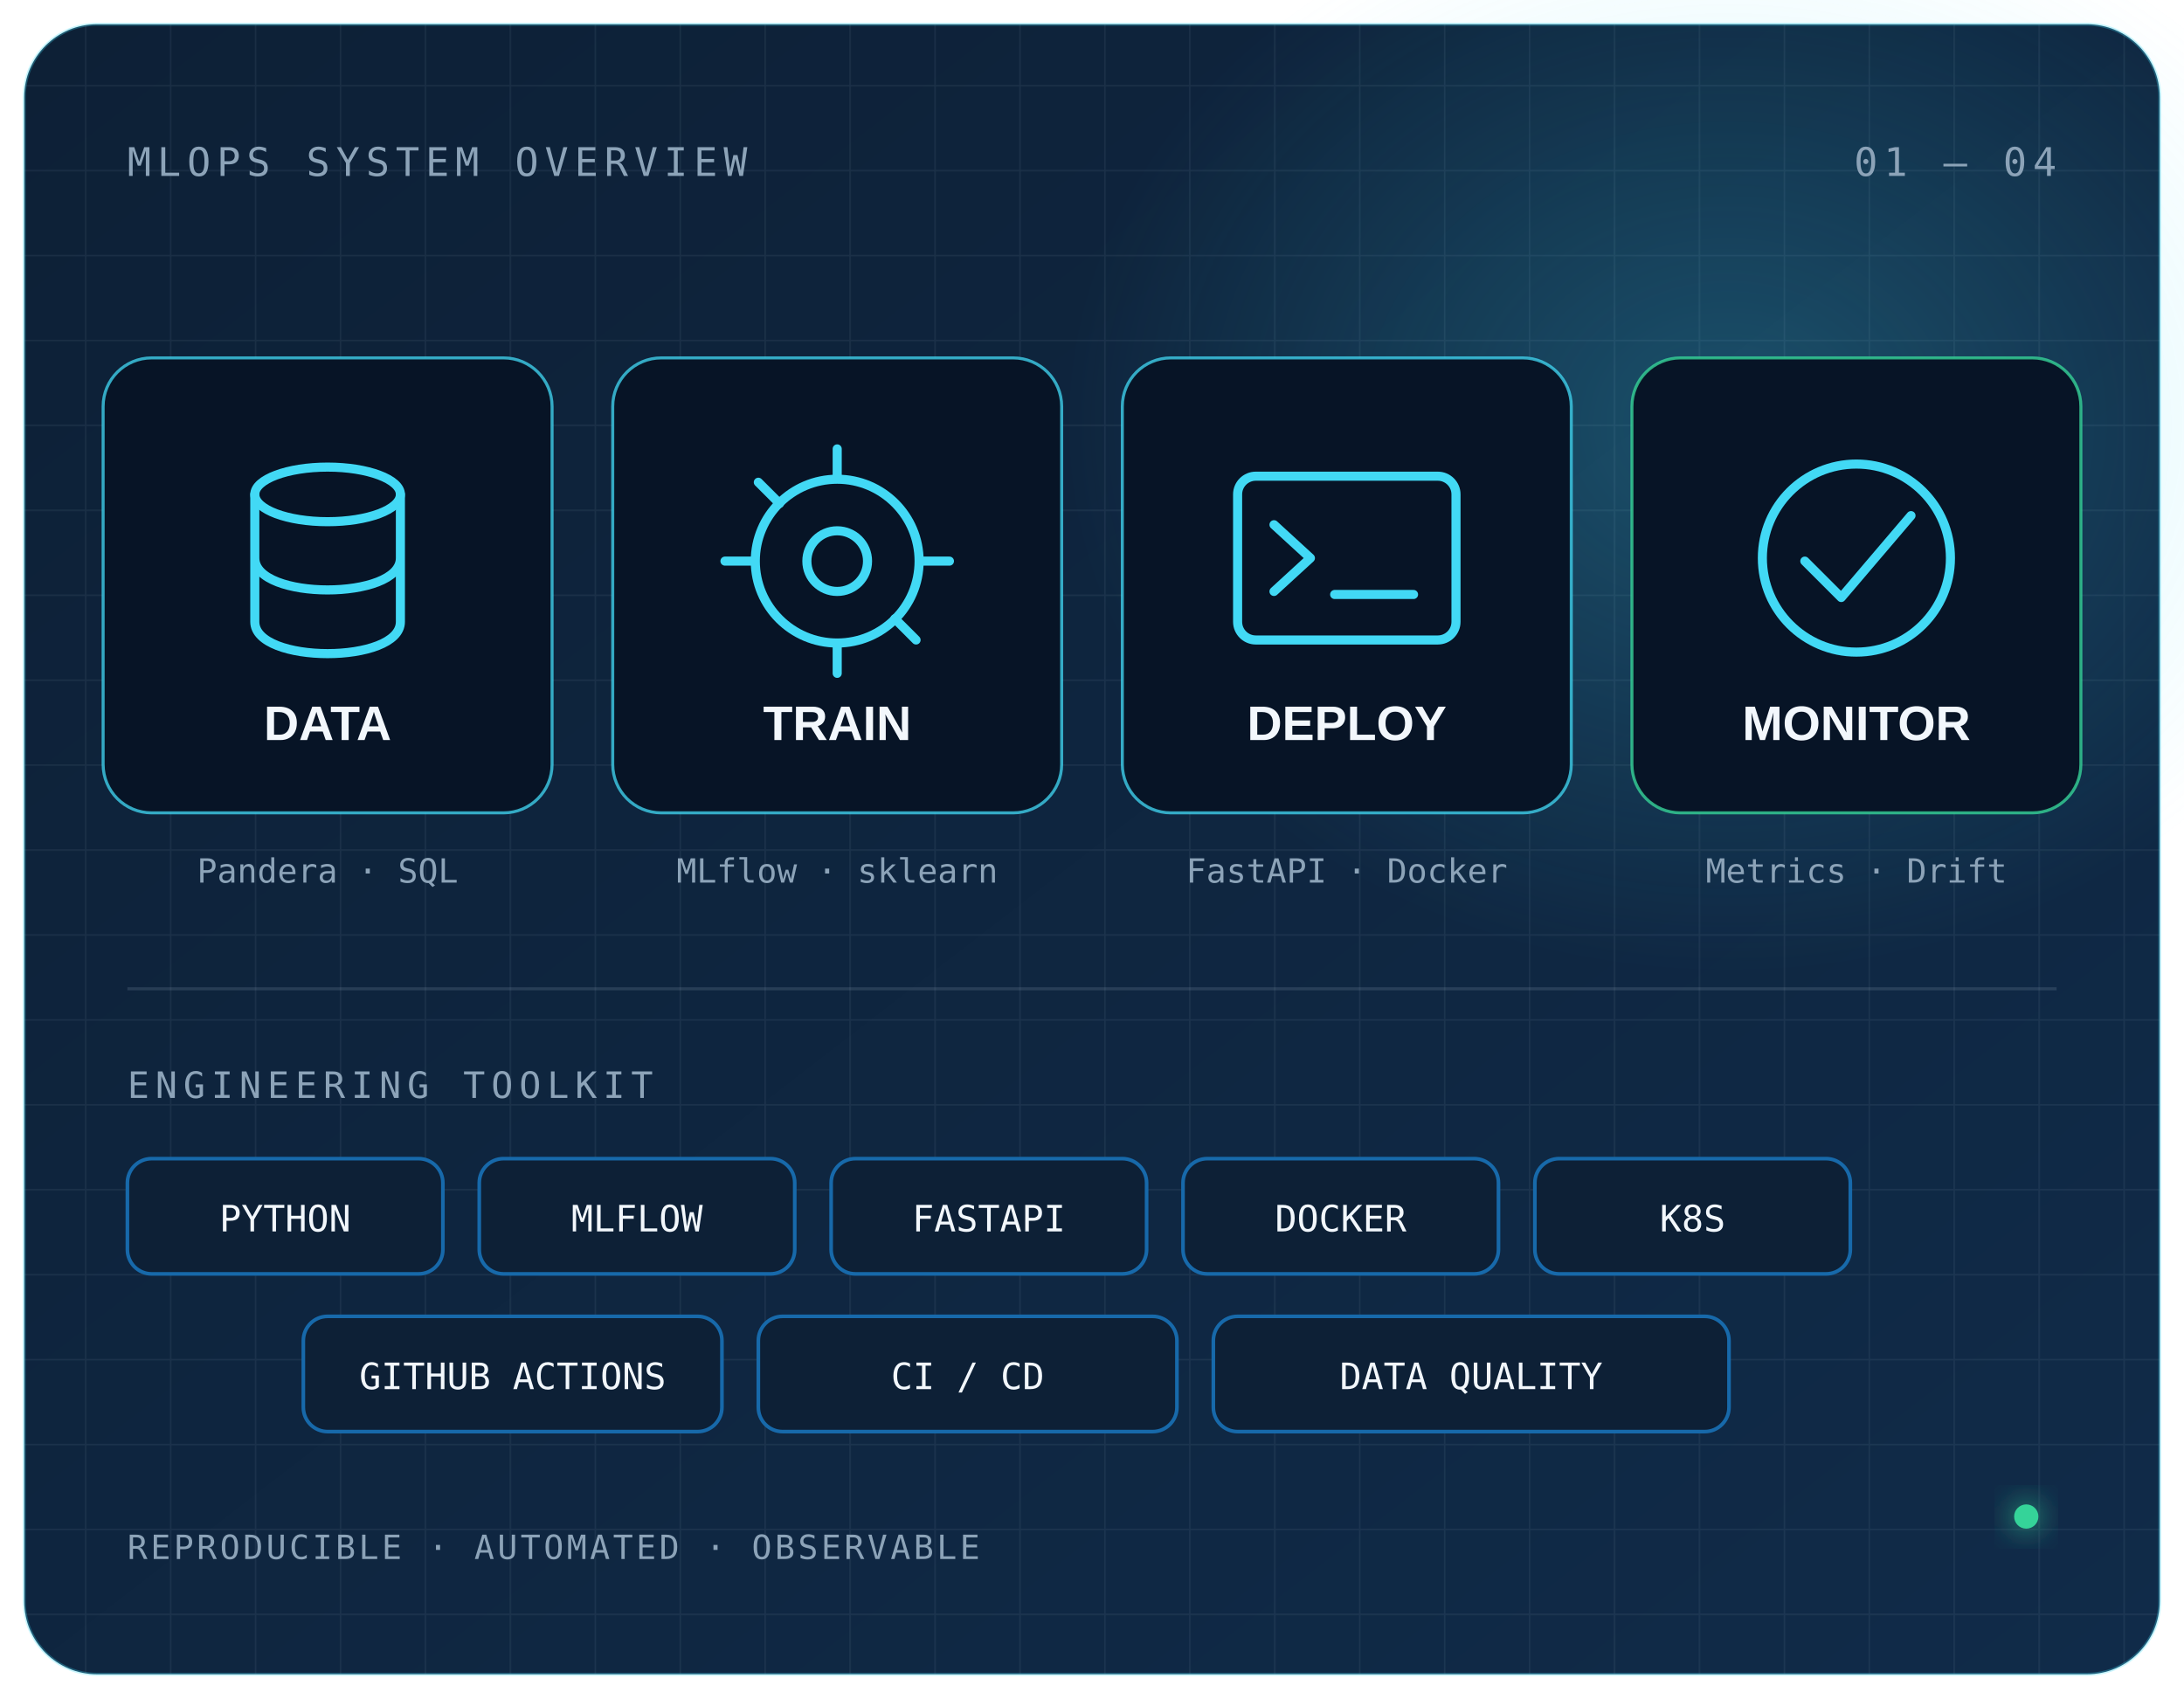
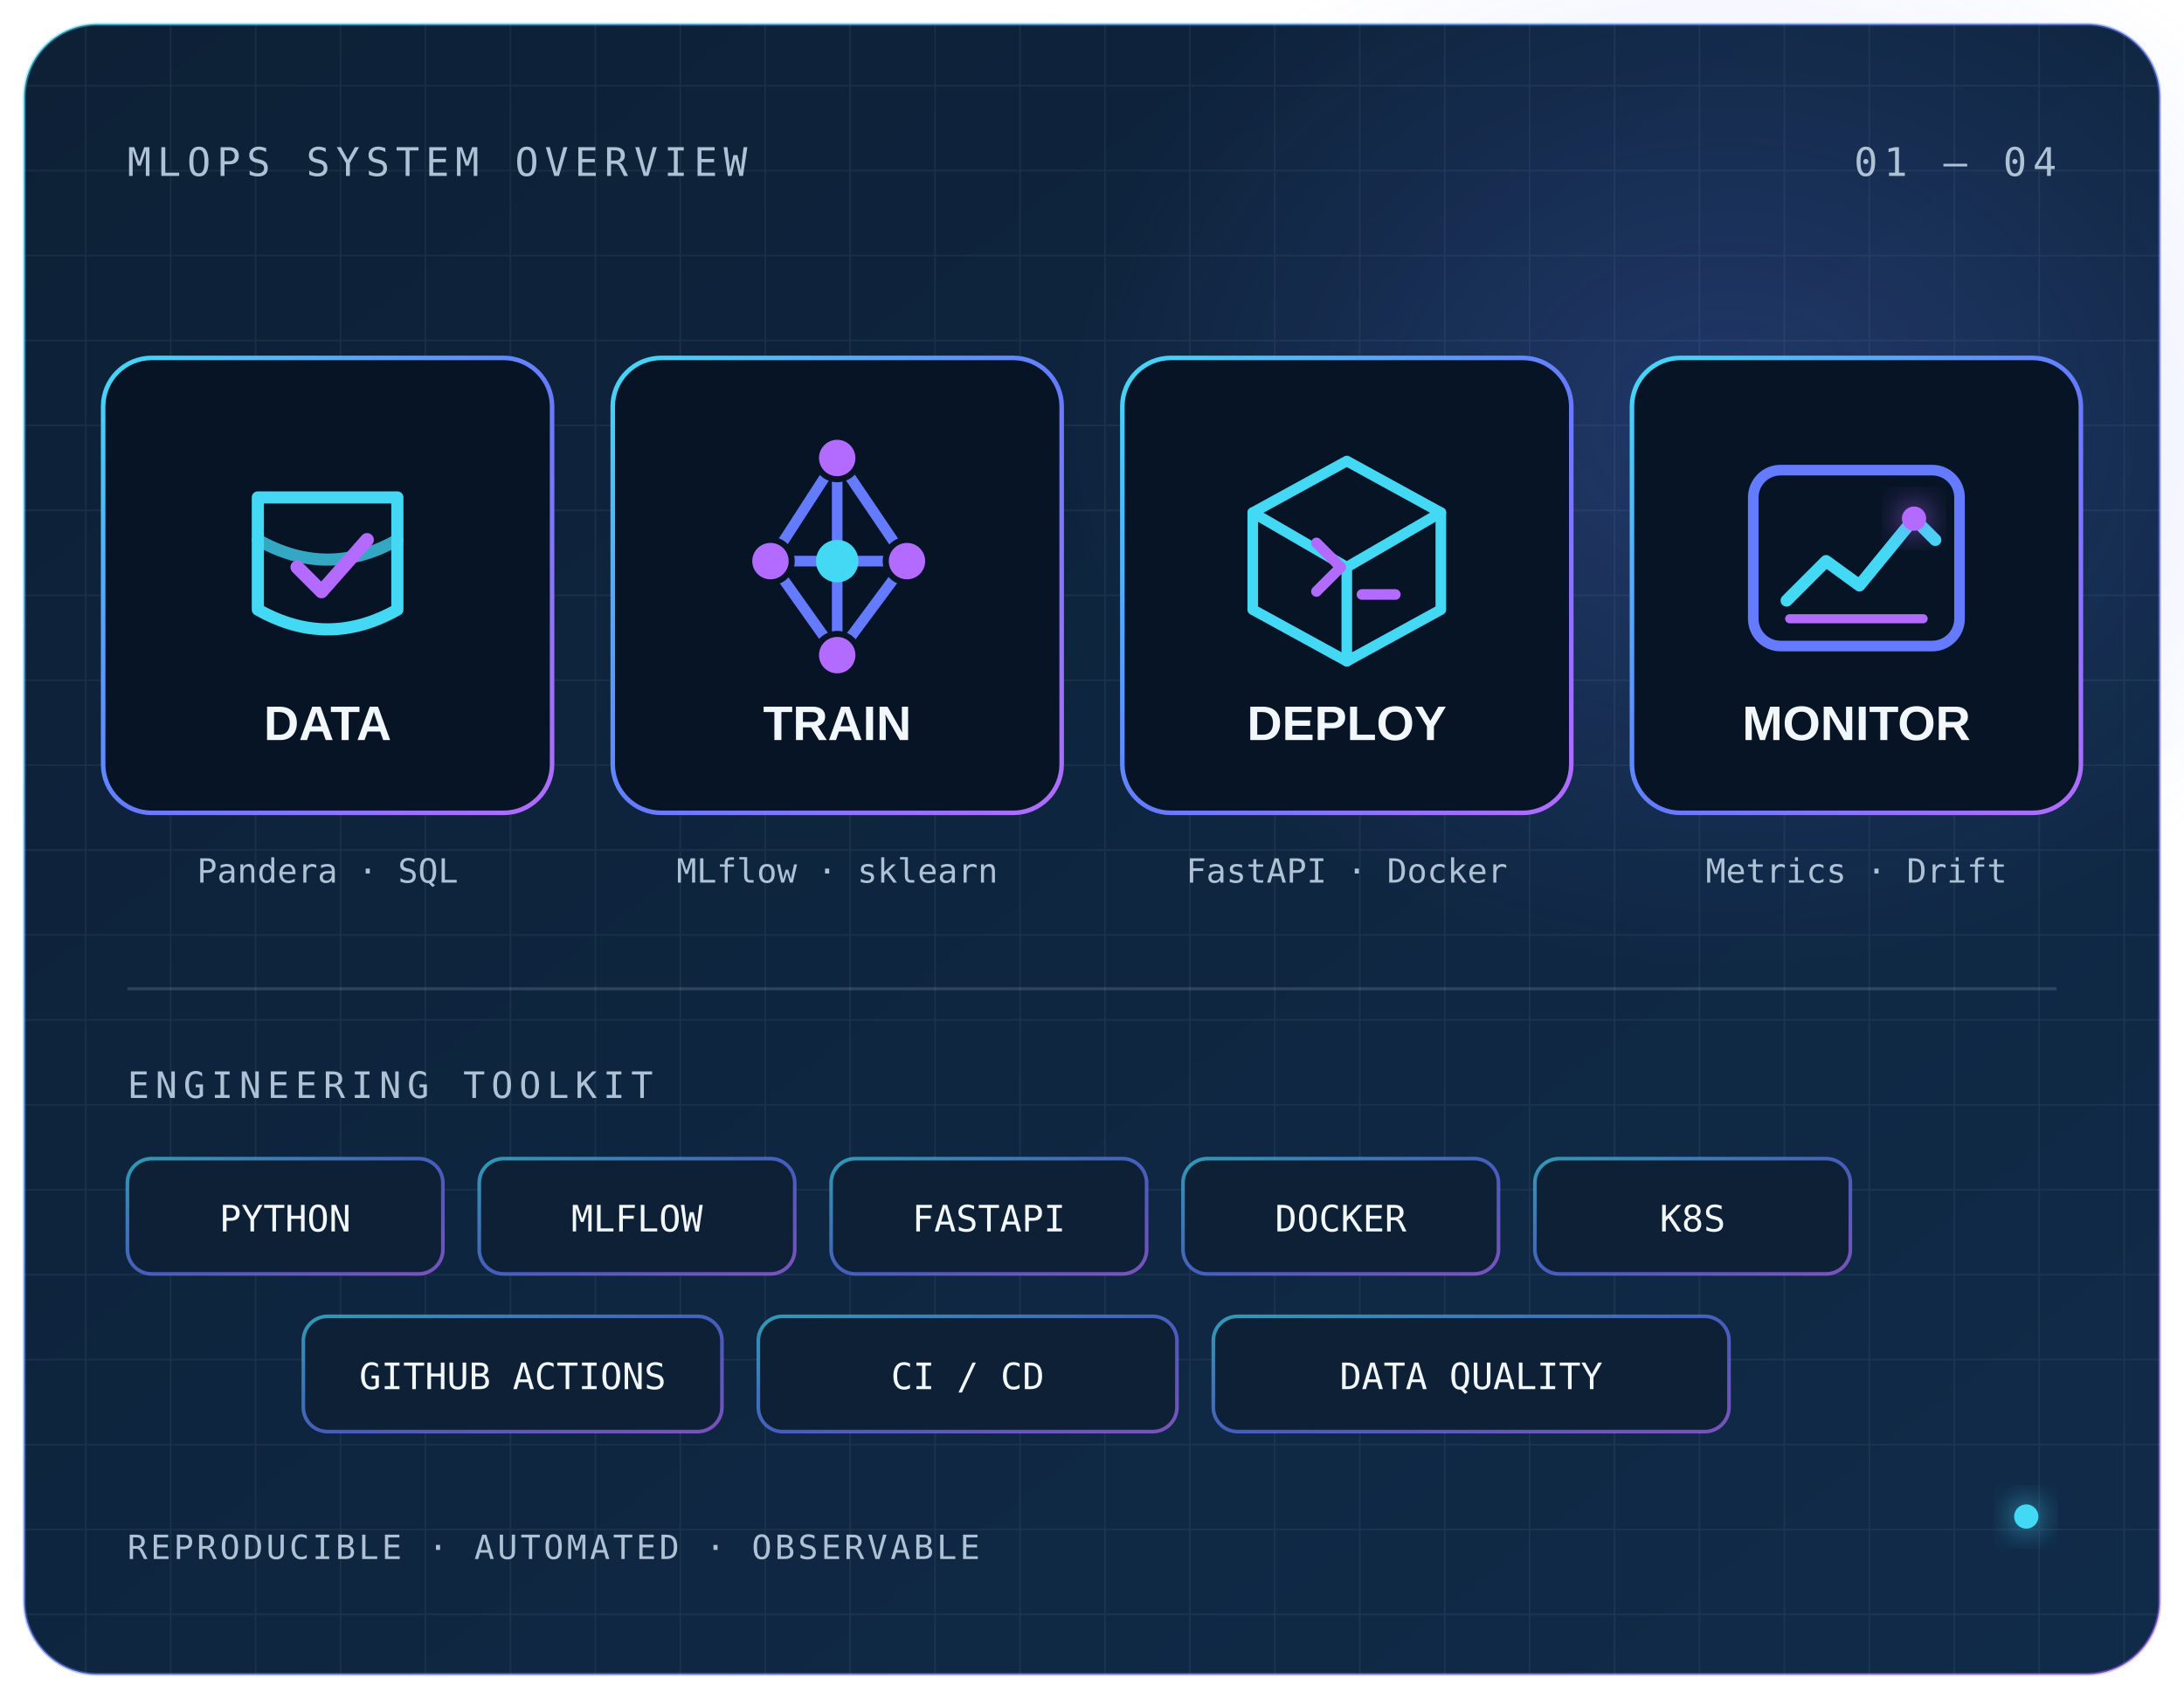
<svg xmlns="http://www.w3.org/2000/svg" width="720" height="560" viewBox="0 0 720 560" role="img" aria-labelledby="title desc">
  <defs>
    <linearGradient id="panel" x1="0" y1="0" x2="1" y2="1">
      <stop stop-color="#0D2036" />
      <stop offset="1" stop-color="#102B49" />
    </linearGradient>
-     <linearGradient id="line" x1="0" y1="0" x2="1" y2="0">
-       <stop stop-color="#42D9F5" />
-       <stop offset="1" stop-color="#1769AA" />
+     <linearGradient id="brand" x1="0" y1="0" x2="1" y2="1">
+       <stop stop-color="#43D9F5" />
+       <stop offset=".52" stop-color="#647BFF" />
+       <stop offset="1" stop-color="#B36BFF" />
    </linearGradient>
    <radialGradient id="halo">
-       <stop stop-color="#42D9F5" stop-opacity=".24" />
-       <stop offset="1" stop-color="#42D9F5" stop-opacity="0" />
+       <stop stop-color="#647BFF" stop-opacity=".22" />
+       <stop offset="1" stop-color="#647BFF" stop-opacity="0" />
    </radialGradient>
    <pattern id="grid" width="28" height="28" patternUnits="userSpaceOnUse">
      <path d="M28 0H0V28" fill="none" stroke="#8CA3B8" stroke-opacity=".1" />
    </pattern>
    <filter id="glow" x="-80%" y="-80%" width="260%" height="260%">
      <feGaussianBlur stdDeviation="5" result="b" />
      <feMerge>
        <feMergeNode in="b" />
        <feMergeNode in="SourceGraphic" />
      </feMerge>
    </filter>
  </defs>
-   <rect x="8" y="8" width="704" height="544" rx="24" fill="url(#panel)" stroke="#42D9F5" stroke-opacity=".3" />
+   <rect x="8" y="8" width="704" height="544" rx="24" fill="url(#panel)" stroke="url(#brand)" stroke-opacity=".48" />
  <rect x="8" y="8" width="704" height="544" rx="24" fill="url(#grid)" />
  <ellipse cx="570" cy="140" rx="220" ry="180" fill="url(#halo)" />
-   <g fill="#8CA3B8" font-family="DM Mono,monospace" font-size="13" letter-spacing="2">
+   <g fill="#AFC2D5" font-family="DM Mono,monospace" font-size="13" letter-spacing="2">
    <text x="42" y="58">MLOPS SYSTEM OVERVIEW</text>
    <text x="678" y="58" text-anchor="end">01 — 04</text>
  </g>
-   <path d="M82 190H638" stroke="url(#line)" stroke-width="2" stroke-dasharray="6 9" opacity=".8" />
-   <g>
-     <rect x="34" y="118" width="148" height="150" rx="16" fill="#071426" stroke="#42D9F5" stroke-opacity=".75" />
-     <rect x="202" y="118" width="148" height="150" rx="16" fill="#071426" stroke="#42D9F5" stroke-opacity=".75" />
-     <rect x="370" y="118" width="148" height="150" rx="16" fill="#071426" stroke="#42D9F5" stroke-opacity=".75" />
-     <rect x="538" y="118" width="148" height="150" rx="16" fill="#071426" stroke="#36D399" stroke-opacity=".8" />
+   <path d="M82 190H638" stroke="url(#brand)" stroke-width="2.5" stroke-dasharray="6 9" opacity=".9" />
+   <g fill="#071426" stroke="url(#brand)" stroke-width="1.5">
+     <rect x="34" y="118" width="148" height="150" rx="16" />
+     <rect x="202" y="118" width="148" height="150" rx="16" />
+     <rect x="370" y="118" width="148" height="150" rx="16" />
+     <rect x="538" y="118" width="148" height="150" rx="16" />
  </g>
-   <g fill="none" stroke="#42D9F5" stroke-width="3" stroke-linecap="round" stroke-linejoin="round">
-     <ellipse cx="108" cy="163" rx="24" ry="9" />
-     <path d="M84 163V205C84 219 132 219 132 205V163M84 184C84 198 132 198 132 184" />
-     <circle cx="276" cy="185" r="27" />
-     <circle cx="276" cy="185" r="10" />
-     <path d="M276 148V157M276 213V222M239 185H248M304 185H313M250 159L257 166M295 204L302 211" />
-     <rect x="408" y="157" width="72" height="54" rx="6" />
-     <path d="M420 173L432 184L420 195M440 196H466" />
-     <circle cx="612" cy="184" r="31" />
-     <path d="M595 185L607 197L630 170" />
+   <g transform="translate(108 183)" fill="none" stroke="#43D9F5" stroke-width="4" stroke-linecap="round" stroke-linejoin="round">
+     <path d="M-23 -19H23V18Q0 31 -23 18Z" />
+     <path d="M-23 -5Q0 8 23 -5" opacity=".75" />
+     <path d="M-10 4L-2 12L13 -5" stroke="#B36BFF" stroke-width="4.5" />
+   </g>
+   <g fill="none" stroke="#647BFF" stroke-width="3.5" stroke-linecap="round" stroke-linejoin="round">
+     <path d="M276 151L254 185L276 216L299 185Z" />
+     <path d="M276 151V185M254 185H299M276 185V216" />
+   </g>
+   <g fill="#B36BFF" stroke="#071426" stroke-width="2">
+     <circle cx="276" cy="151" r="7" />
+     <circle cx="254" cy="185" r="7" />
+     <circle cx="299" cy="185" r="7" />
+     <circle cx="276" cy="216" r="7" />
+   </g>
+   <circle cx="276" cy="185" r="7" fill="#43D9F5" />
+   <g transform="translate(444 184)" fill="none" stroke="#43D9F5" stroke-width="3.5" stroke-linecap="round" stroke-linejoin="round">
+     <path d="M-31 -15L0 -32L31 -15V17L0 34L-31 17Z" />
+     <path d="M-31 -15L0 3L31 -15M0 3V34" />
+     <path d="M-10 -5L-2 3L-10 11M5 12H16" stroke="#B36BFF" />
+   </g>
+   <g transform="translate(612 184)" fill="none" stroke-linecap="round" stroke-linejoin="round">
+     <rect x="-34" y="-29" width="68" height="58" rx="9" stroke="#647BFF" stroke-width="3.5" />
+     <path d="M-23 14L-10 1L1 9L19 -13L26 -6" stroke="#43D9F5" stroke-width="4" />
+     <path d="M-22 20H22" stroke="#B36BFF" stroke-width="3" />
+     <circle cx="19" cy="-13" r="4" fill="#B36BFF" stroke="none" filter="url(#glow)" />
  </g>
  <g fill="#F2F7FC" font-family="Space Grotesk,Arial,sans-serif" font-size="16" font-weight="600" text-anchor="middle">
    <text x="108" y="244">DATA</text>
    <text x="276" y="244">TRAIN</text>
    <text x="444" y="244">DEPLOY</text>
    <text x="612" y="244">MONITOR</text>
  </g>
-   <g fill="#8CA3B8" font-family="DM Mono,monospace" font-size="11" text-anchor="middle">
+   <g fill="#AFC2D5" font-family="DM Mono,monospace" font-size="11" text-anchor="middle">
    <text x="108" y="291">Pandera · SQL</text>
    <text x="276" y="291">MLflow · sklearn</text>
    <text x="444" y="291">FastAPI · Docker</text>
    <text x="612" y="291">Metrics · Drift</text>
  </g>
-   <path d="M42 326H678" stroke="#8CA3B8" stroke-opacity=".2" />
+   <path d="M42 326H678" stroke="#8CA3B8" stroke-opacity=".25" />
  <g font-family="DM Mono,monospace" font-size="12">
-     <text x="42" y="362" fill="#8CA3B8" letter-spacing="2">ENGINEERING TOOLKIT</text>
-     <g fill="#0D2036" stroke="#1769AA" stroke-width="1.2">
+     <text x="42" y="362" fill="#AFC2D5" letter-spacing="2">ENGINEERING TOOLKIT</text>
+     <g fill="#0D2036" stroke="url(#brand)" stroke-opacity=".65" stroke-width="1.2">
      <rect x="42" y="382" width="104" height="38" rx="8" />
      <rect x="158" y="382" width="104" height="38" rx="8" />
      <rect x="274" y="382" width="104" height="38" rx="8" />
      <rect x="390" y="382" width="104" height="38" rx="8" />
      <rect x="506" y="382" width="104" height="38" rx="8" />
      <rect x="100" y="434" width="138" height="38" rx="8" />
      <rect x="250" y="434" width="138" height="38" rx="8" />
      <rect x="400" y="434" width="170" height="38" rx="8" />
    </g>
    <g fill="#F2F7FC" text-anchor="middle">
      <text x="94" y="406">PYTHON</text>
      <text x="210" y="406">MLFLOW</text>
      <text x="326" y="406">FASTAPI</text>
      <text x="442" y="406">DOCKER</text>
      <text x="558" y="406">K8S</text>
      <text x="169" y="458">GITHUB ACTIONS</text>
      <text x="319" y="458">CI / CD</text>
      <text x="485" y="458">DATA QUALITY</text>
    </g>
  </g>
-   <g fill="#36D399" filter="url(#glow)">
+   <g fill="#43D9F5" filter="url(#glow)">
    <circle cx="668" cy="500" r="4" />
  </g>
-   <text x="42" y="514" fill="#8CA3B8" font-family="DM Mono,monospace" font-size="11" letter-spacing="1">REPRODUCIBLE · AUTOMATED · OBSERVABLE</text>
+   <text x="42" y="514" fill="#AFC2D5" font-family="DM Mono,monospace" font-size="11" letter-spacing="1">REPRODUCIBLE · AUTOMATED · OBSERVABLE</text>
</svg>
